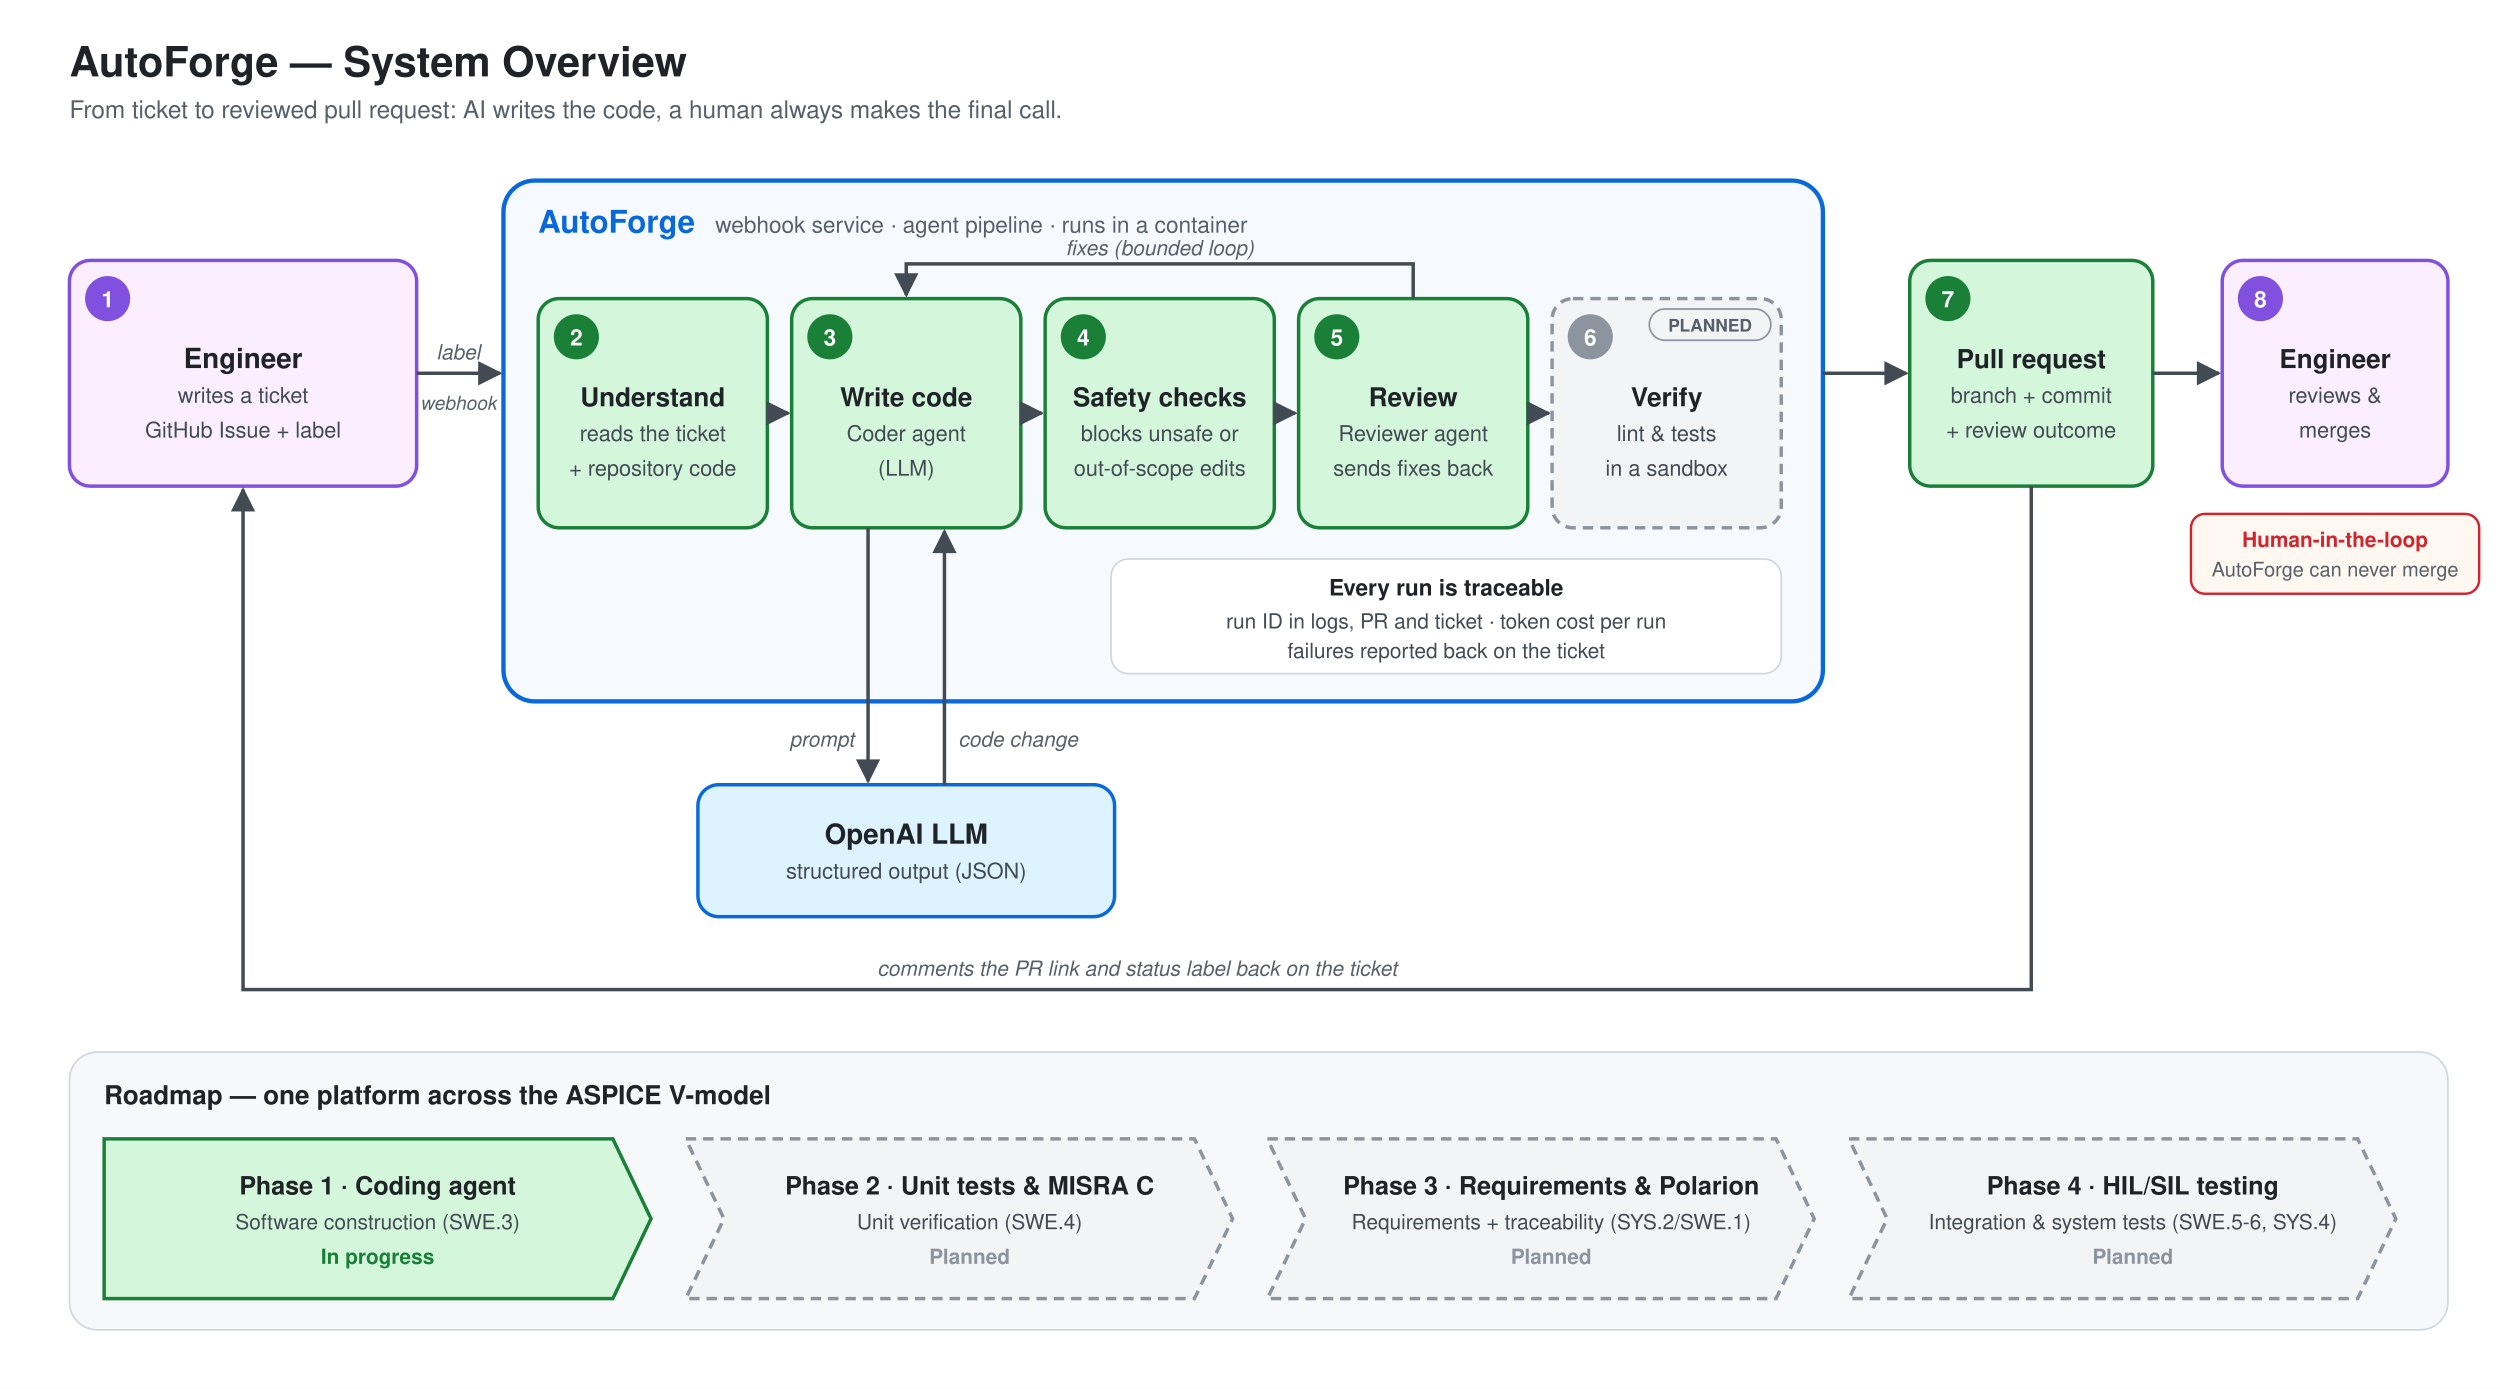
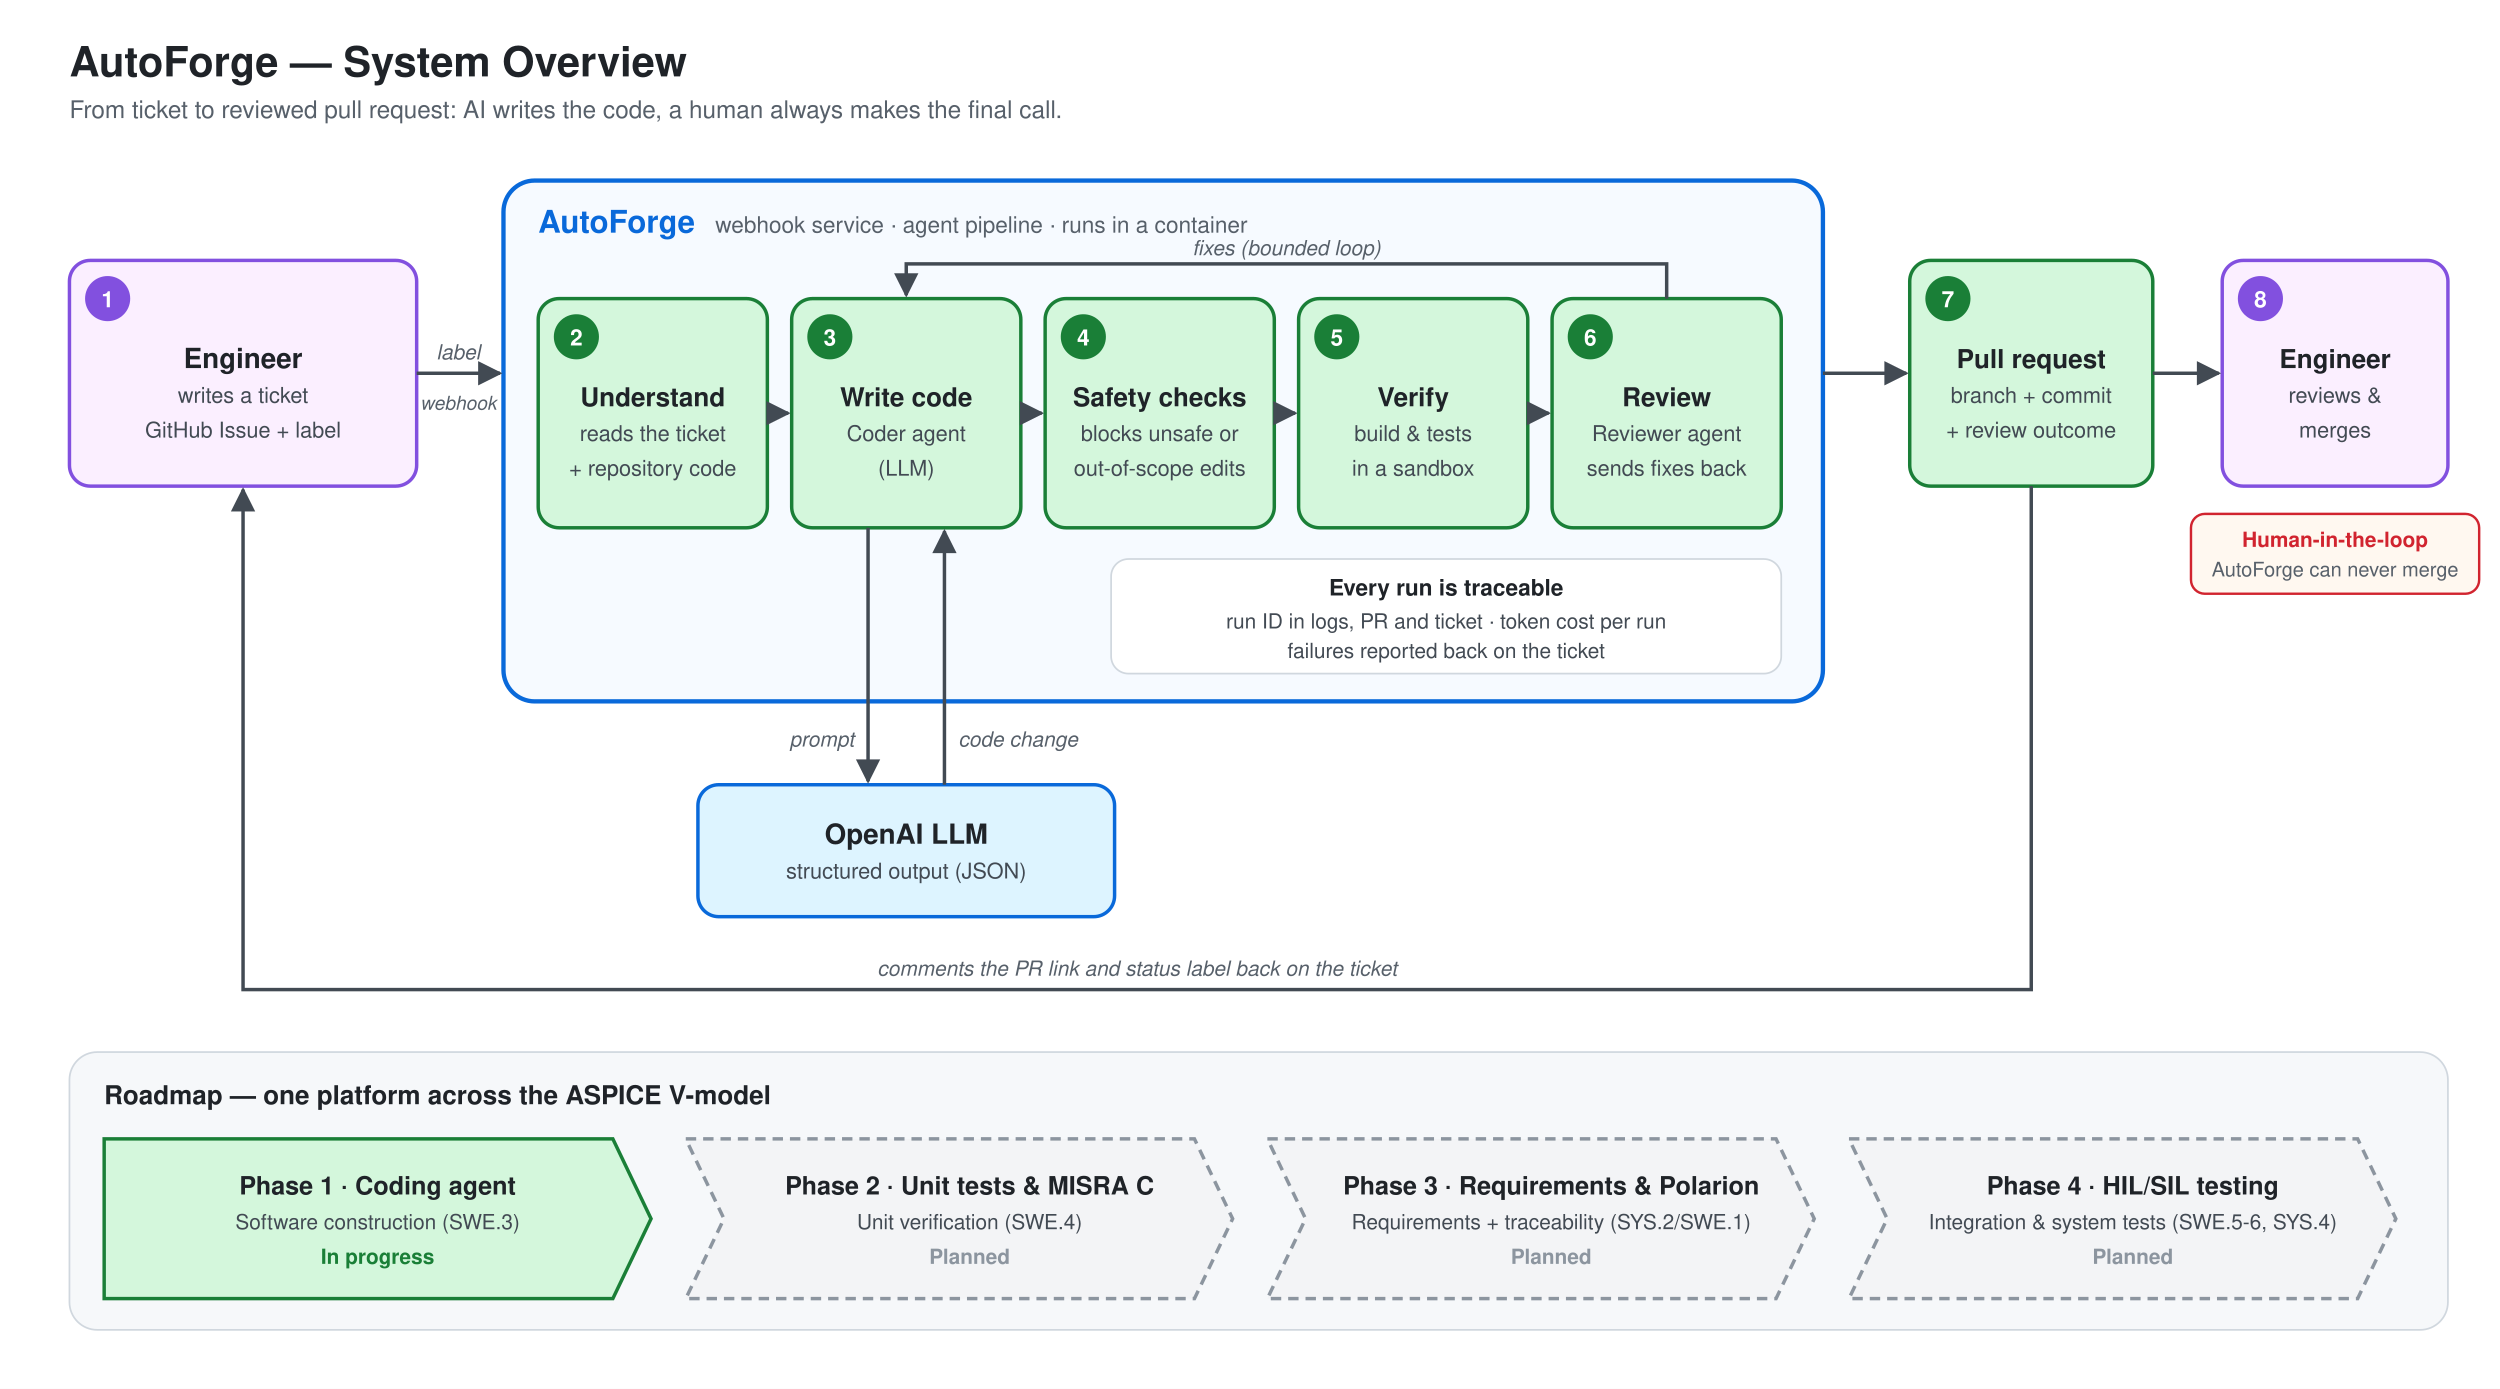
<svg xmlns="http://www.w3.org/2000/svg" width="1440" height="800" viewBox="0 0 1440 800" font-family="Segoe UI, Helvetica, Arial, sans-serif">
  <defs>
    <marker id="a" viewBox="0 0 10 10" refX="9" refY="5" markerWidth="7" markerHeight="7" orient="auto-start-reverse">
      <path d="M0,0 L10,5 L0,10 z" fill="#424a53" />
    </marker>
  </defs>
  <rect width="1440" height="800" fill="#ffffff" />
  <text x="40" y="44" font-size="24" font-weight="700" fill="#1f2328">AutoForge — System Overview</text>
  <text x="40" y="68" font-size="14" fill="#57606a">From ticket to reviewed pull request: AI writes the code, a human always makes the final call.</text>
  <rect x="40" y="150" width="200" height="130" rx="12" fill="#fbefff" stroke="#8250df" stroke-width="2" />
  <circle cx="62" cy="172" r="13" fill="#8250df" />
  <text x="62" y="177" font-size="13" font-weight="700" fill="#fff" text-anchor="middle">1</text>
  <text x="140.0" y="212" font-size="16" font-weight="700" fill="#1f2328" text-anchor="middle">Engineer</text>
  <text x="140.0" y="232" font-size="12.5" fill="#424a53" text-anchor="middle">writes a ticket</text>
  <text x="140.0" y="252" font-size="12.5" fill="#424a53" text-anchor="middle">GitHub Issue + label</text>
  <rect x="290" y="104" width="760" height="300" rx="18" fill="#f6faff" stroke="#0969da" stroke-width="2.5" />
  <text x="310" y="134" font-size="18" font-weight="800" fill="#0969da">AutoForge</text>
  <text x="412" y="134" font-size="13" fill="#57606a">webhook service · agent pipeline · runs in a container</text>
  <rect x="310" y="172" width="132" height="132" rx="12" fill="#d4f7dc" stroke="#1a7f37" stroke-width="2" />
  <circle cx="332" cy="194" r="13" fill="#1a7f37" />
  <text x="332" y="199" font-size="13" font-weight="700" fill="#fff" text-anchor="middle">2</text>
  <text x="376.0" y="234" font-size="15" font-weight="700" fill="#1f2328" text-anchor="middle">Understand</text>
  <text x="376.0" y="254" font-size="12.5" fill="#424a53" text-anchor="middle">reads the ticket</text>
  <text x="376.0" y="274" font-size="12.5" fill="#424a53" text-anchor="middle">+ repository code</text>
  <path d="M442,238 H454" fill="none" stroke="#424a53" stroke-width="2" marker-end="url(#a)" />
  <rect x="456" y="172" width="132" height="132" rx="12" fill="#d4f7dc" stroke="#1a7f37" stroke-width="2" />
  <circle cx="478" cy="194" r="13" fill="#1a7f37" />
  <text x="478" y="199" font-size="13" font-weight="700" fill="#fff" text-anchor="middle">3</text>
  <text x="522.0" y="234" font-size="15" font-weight="700" fill="#1f2328" text-anchor="middle">Write code</text>
  <text x="522.0" y="254" font-size="12.5" fill="#424a53" text-anchor="middle">Coder agent</text>
  <text x="522.0" y="274" font-size="12.5" fill="#424a53" text-anchor="middle">(LLM)</text>
  <path d="M588,238 H600" fill="none" stroke="#424a53" stroke-width="2" marker-end="url(#a)" />
  <rect x="602" y="172" width="132" height="132" rx="12" fill="#d4f7dc" stroke="#1a7f37" stroke-width="2" />
  <circle cx="624" cy="194" r="13" fill="#1a7f37" />
  <text x="624" y="199" font-size="13" font-weight="700" fill="#fff" text-anchor="middle">4</text>
  <text x="668.0" y="234" font-size="15" font-weight="700" fill="#1f2328" text-anchor="middle">Safety checks</text>
  <text x="668.0" y="254" font-size="12.5" fill="#424a53" text-anchor="middle">blocks unsafe or</text>
  <text x="668.0" y="274" font-size="12.5" fill="#424a53" text-anchor="middle">out-of-scope edits</text>
  <path d="M734,238 H746" fill="none" stroke="#424a53" stroke-width="2" marker-end="url(#a)" />
  <rect x="748" y="172" width="132" height="132" rx="12" fill="#d4f7dc" stroke="#1a7f37" stroke-width="2" />
  <circle cx="770" cy="194" r="13" fill="#1a7f37" />
  <text x="770" y="199" font-size="13" font-weight="700" fill="#fff" text-anchor="middle">5</text>
-   <text x="814.0" y="234" font-size="15" font-weight="700" fill="#1f2328" text-anchor="middle">Review</text>
-   <text x="814.0" y="254" font-size="12.5" fill="#424a53" text-anchor="middle">Reviewer agent</text>
-   <text x="814.0" y="274" font-size="12.5" fill="#424a53" text-anchor="middle">sends fixes back</text>
+   <text x="814.0" y="234" font-size="15" font-weight="700" fill="#1f2328" text-anchor="middle">Verify</text>
+   <text x="814.0" y="254" font-size="12.5" fill="#424a53" text-anchor="middle">build &amp; tests</text>
+   <text x="814.0" y="274" font-size="12.5" fill="#424a53" text-anchor="middle">in a sandbox</text>
  <path d="M880,238 H892" fill="none" stroke="#424a53" stroke-width="2" marker-end="url(#a)" />
-   <rect x="894" y="172" width="132" height="132" rx="12" fill="#f3f4f6" stroke="#8c959f" stroke-width="2" stroke-dasharray="6 4" />
-   <circle cx="916" cy="194" r="13" fill="#8c959f" />
+   <rect x="894" y="172" width="132" height="132" rx="12" fill="#d4f7dc" stroke="#1a7f37" stroke-width="2" />
+   <circle cx="916" cy="194" r="13" fill="#1a7f37" />
  <text x="916" y="199" font-size="13" font-weight="700" fill="#fff" text-anchor="middle">6</text>
-   <text x="960.0" y="234" font-size="15" font-weight="700" fill="#1f2328" text-anchor="middle">Verify</text>
-   <text x="960.0" y="254" font-size="12.5" fill="#424a53" text-anchor="middle">lint &amp; tests</text>
-   <text x="960.0" y="274" font-size="12.5" fill="#424a53" text-anchor="middle">in a sandbox</text>
-   <rect x="950" y="178" width="70" height="18" rx="9" fill="#f3f4f6" stroke="#8c959f" />
-   <text x="985.0" y="191" font-size="10" font-weight="700" fill="#57606a" text-anchor="middle">PLANNED</text>
-   <path d="M814,172 V152 H522 V170" fill="none" stroke="#424a53" stroke-width="2" marker-end="url(#a)" />
-   <text x="668" y="147" font-size="12" font-style="italic" fill="#57606a" text-anchor="middle">fixes (bounded loop)</text>
+   <text x="960.0" y="234" font-size="15" font-weight="700" fill="#1f2328" text-anchor="middle">Review</text>
+   <text x="960.0" y="254" font-size="12.5" fill="#424a53" text-anchor="middle">Reviewer agent</text>
+   <text x="960.0" y="274" font-size="12.5" fill="#424a53" text-anchor="middle">sends fixes back</text>
+   <path d="M960,172 V152 H522 V170" fill="none" stroke="#424a53" stroke-width="2" marker-end="url(#a)" />
+   <text x="741" y="147" font-size="12" font-style="italic" fill="#57606a" text-anchor="middle">fixes (bounded loop)</text>
  <rect x="640" y="322" width="386" height="66" rx="10" fill="#ffffff" stroke="#d0d7de" />
  <text x="833" y="343" font-size="13" font-weight="600" fill="#1f2328" text-anchor="middle">Every run is traceable</text>
  <text x="833" y="362" font-size="12" fill="#424a53" text-anchor="middle">run ID in logs, PR and ticket · token cost per run</text>
  <text x="833" y="379" font-size="12" fill="#424a53" text-anchor="middle">failures reported back on the ticket</text>
  <rect x="402" y="452" width="240" height="76" rx="12" fill="#ddf4ff" stroke="#0969da" stroke-width="2" />
  <text x="522.0" y="486" font-size="16" font-weight="700" fill="#1f2328" text-anchor="middle">OpenAI LLM</text>
  <text x="522.0" y="506" font-size="12.5" fill="#424a53" text-anchor="middle">structured output (JSON)</text>
  <path d="M500,304 V450" fill="none" stroke="#424a53" stroke-width="2" marker-end="url(#a)" />
  <text x="492" y="430" font-size="12" font-style="italic" fill="#57606a" text-anchor="end">prompt</text>
  <path d="M544,452 V306" fill="none" stroke="#424a53" stroke-width="2" marker-end="url(#a)" />
  <text x="552" y="430" font-size="12" font-style="italic" fill="#57606a" text-anchor="start">code change</text>
  <rect x="1100" y="150" width="140" height="130" rx="12" fill="#d4f7dc" stroke="#1a7f37" stroke-width="2" />
  <circle cx="1122" cy="172" r="13" fill="#1a7f37" />
  <text x="1122" y="177" font-size="13" font-weight="700" fill="#fff" text-anchor="middle">7</text>
  <text x="1170.0" y="212" font-size="15" font-weight="700" fill="#1f2328" text-anchor="middle">Pull request</text>
  <text x="1170.0" y="232" font-size="12.5" fill="#424a53" text-anchor="middle">branch + commit</text>
  <text x="1170.0" y="252" font-size="12.5" fill="#424a53" text-anchor="middle">+ review outcome</text>
  <rect x="1280" y="150" width="130" height="130" rx="12" fill="#fbefff" stroke="#8250df" stroke-width="2" />
  <circle cx="1302" cy="172" r="13" fill="#8250df" />
  <text x="1302" y="177" font-size="13" font-weight="700" fill="#fff" text-anchor="middle">8</text>
  <text x="1345.0" y="212" font-size="15" font-weight="700" fill="#1f2328" text-anchor="middle">Engineer</text>
  <text x="1345.0" y="232" font-size="12.5" fill="#424a53" text-anchor="middle">reviews &amp;</text>
  <text x="1345.0" y="252" font-size="12.5" fill="#424a53" text-anchor="middle">merges</text>
  <rect x="1262" y="296" width="166" height="46" rx="8" fill="#fff8f0" stroke="#d1242f" stroke-width="1.4" />
  <text x="1345" y="315" font-size="12" font-weight="700" fill="#d1242f" text-anchor="middle">Human-in-the-loop</text>
  <text x="1345" y="332" font-size="11.5" fill="#57606a" text-anchor="middle">AutoForge can never merge</text>
  <path d="M240,215 H288" fill="none" stroke="#424a53" stroke-width="2" marker-end="url(#a)" />
  <text x="264" y="207" font-size="12" font-style="italic" fill="#57606a" text-anchor="middle">label</text>
  <text x="264" y="236" font-size="11" font-style="italic" fill="#57606a" text-anchor="middle">webhook</text>
  <path d="M1050,215 H1098" fill="none" stroke="#424a53" stroke-width="2" marker-end="url(#a)" />
  <path d="M1240,215 H1278" fill="none" stroke="#424a53" stroke-width="2" marker-end="url(#a)" />
  <path d="M1170,280 V570 H140 V282" fill="none" stroke="#424a53" stroke-width="2" marker-end="url(#a)" />
  <text x="655" y="562" font-size="12" font-style="italic" fill="#57606a" text-anchor="middle">comments the PR link and status label back on the ticket</text>
  <rect x="40" y="606" width="1370" height="160" rx="16" fill="#f6f8fa" stroke="#d0d7de" />
  <text x="60" y="636" font-size="15" font-weight="700" fill="#1f2328">Roadmap — one platform across the ASPICE V-model</text>
  <polygon points="60,656 353,656 375,702.0 353,748 60,748" fill="#d4f7dc" stroke="#1a7f37" stroke-width="2" />
  <text x="217.5" y="688" font-size="14.5" font-weight="700" fill="#1f2328" text-anchor="middle">Phase 1 · Coding agent</text>
  <text x="217.5" y="708" font-size="12" fill="#424a53" text-anchor="middle">Software construction (SWE.3)</text>
  <text x="217.5" y="728" font-size="12" font-weight="700" fill="#1a7f37" text-anchor="middle">In progress</text>
  <polygon points="395,656 688,656 710,702.0 688,748 395,748 417,702.0" fill="#f3f4f6" stroke="#8c959f" stroke-width="2" stroke-dasharray="6 4" />
  <text x="558.5" y="688" font-size="14.5" font-weight="700" fill="#1f2328" text-anchor="middle">Phase 2 · Unit tests &amp; MISRA C</text>
  <text x="558.5" y="708" font-size="12" fill="#424a53" text-anchor="middle">Unit verification (SWE.4)</text>
  <text x="558.5" y="728" font-size="12" font-weight="700" fill="#8c959f" text-anchor="middle">Planned</text>
  <polygon points="730,656 1023,656 1045,702.0 1023,748 730,748 752,702.0" fill="#f3f4f6" stroke="#8c959f" stroke-width="2" stroke-dasharray="6 4" />
  <text x="893.5" y="688" font-size="14.5" font-weight="700" fill="#1f2328" text-anchor="middle">Phase 3 · Requirements &amp; Polarion</text>
  <text x="893.5" y="708" font-size="12" fill="#424a53" text-anchor="middle">Requirements + traceability (SYS.2/SWE.1)</text>
  <text x="893.5" y="728" font-size="12" font-weight="700" fill="#8c959f" text-anchor="middle">Planned</text>
  <polygon points="1065,656 1358,656 1380,702.0 1358,748 1065,748 1087,702.0" fill="#f3f4f6" stroke="#8c959f" stroke-width="2" stroke-dasharray="6 4" />
  <text x="1228.5" y="688" font-size="14.5" font-weight="700" fill="#1f2328" text-anchor="middle">Phase 4 · HIL/SIL testing</text>
  <text x="1228.5" y="708" font-size="12" fill="#424a53" text-anchor="middle">Integration &amp; system tests (SWE.5-6, SYS.4)</text>
  <text x="1228.5" y="728" font-size="12" font-weight="700" fill="#8c959f" text-anchor="middle">Planned</text>
</svg>
